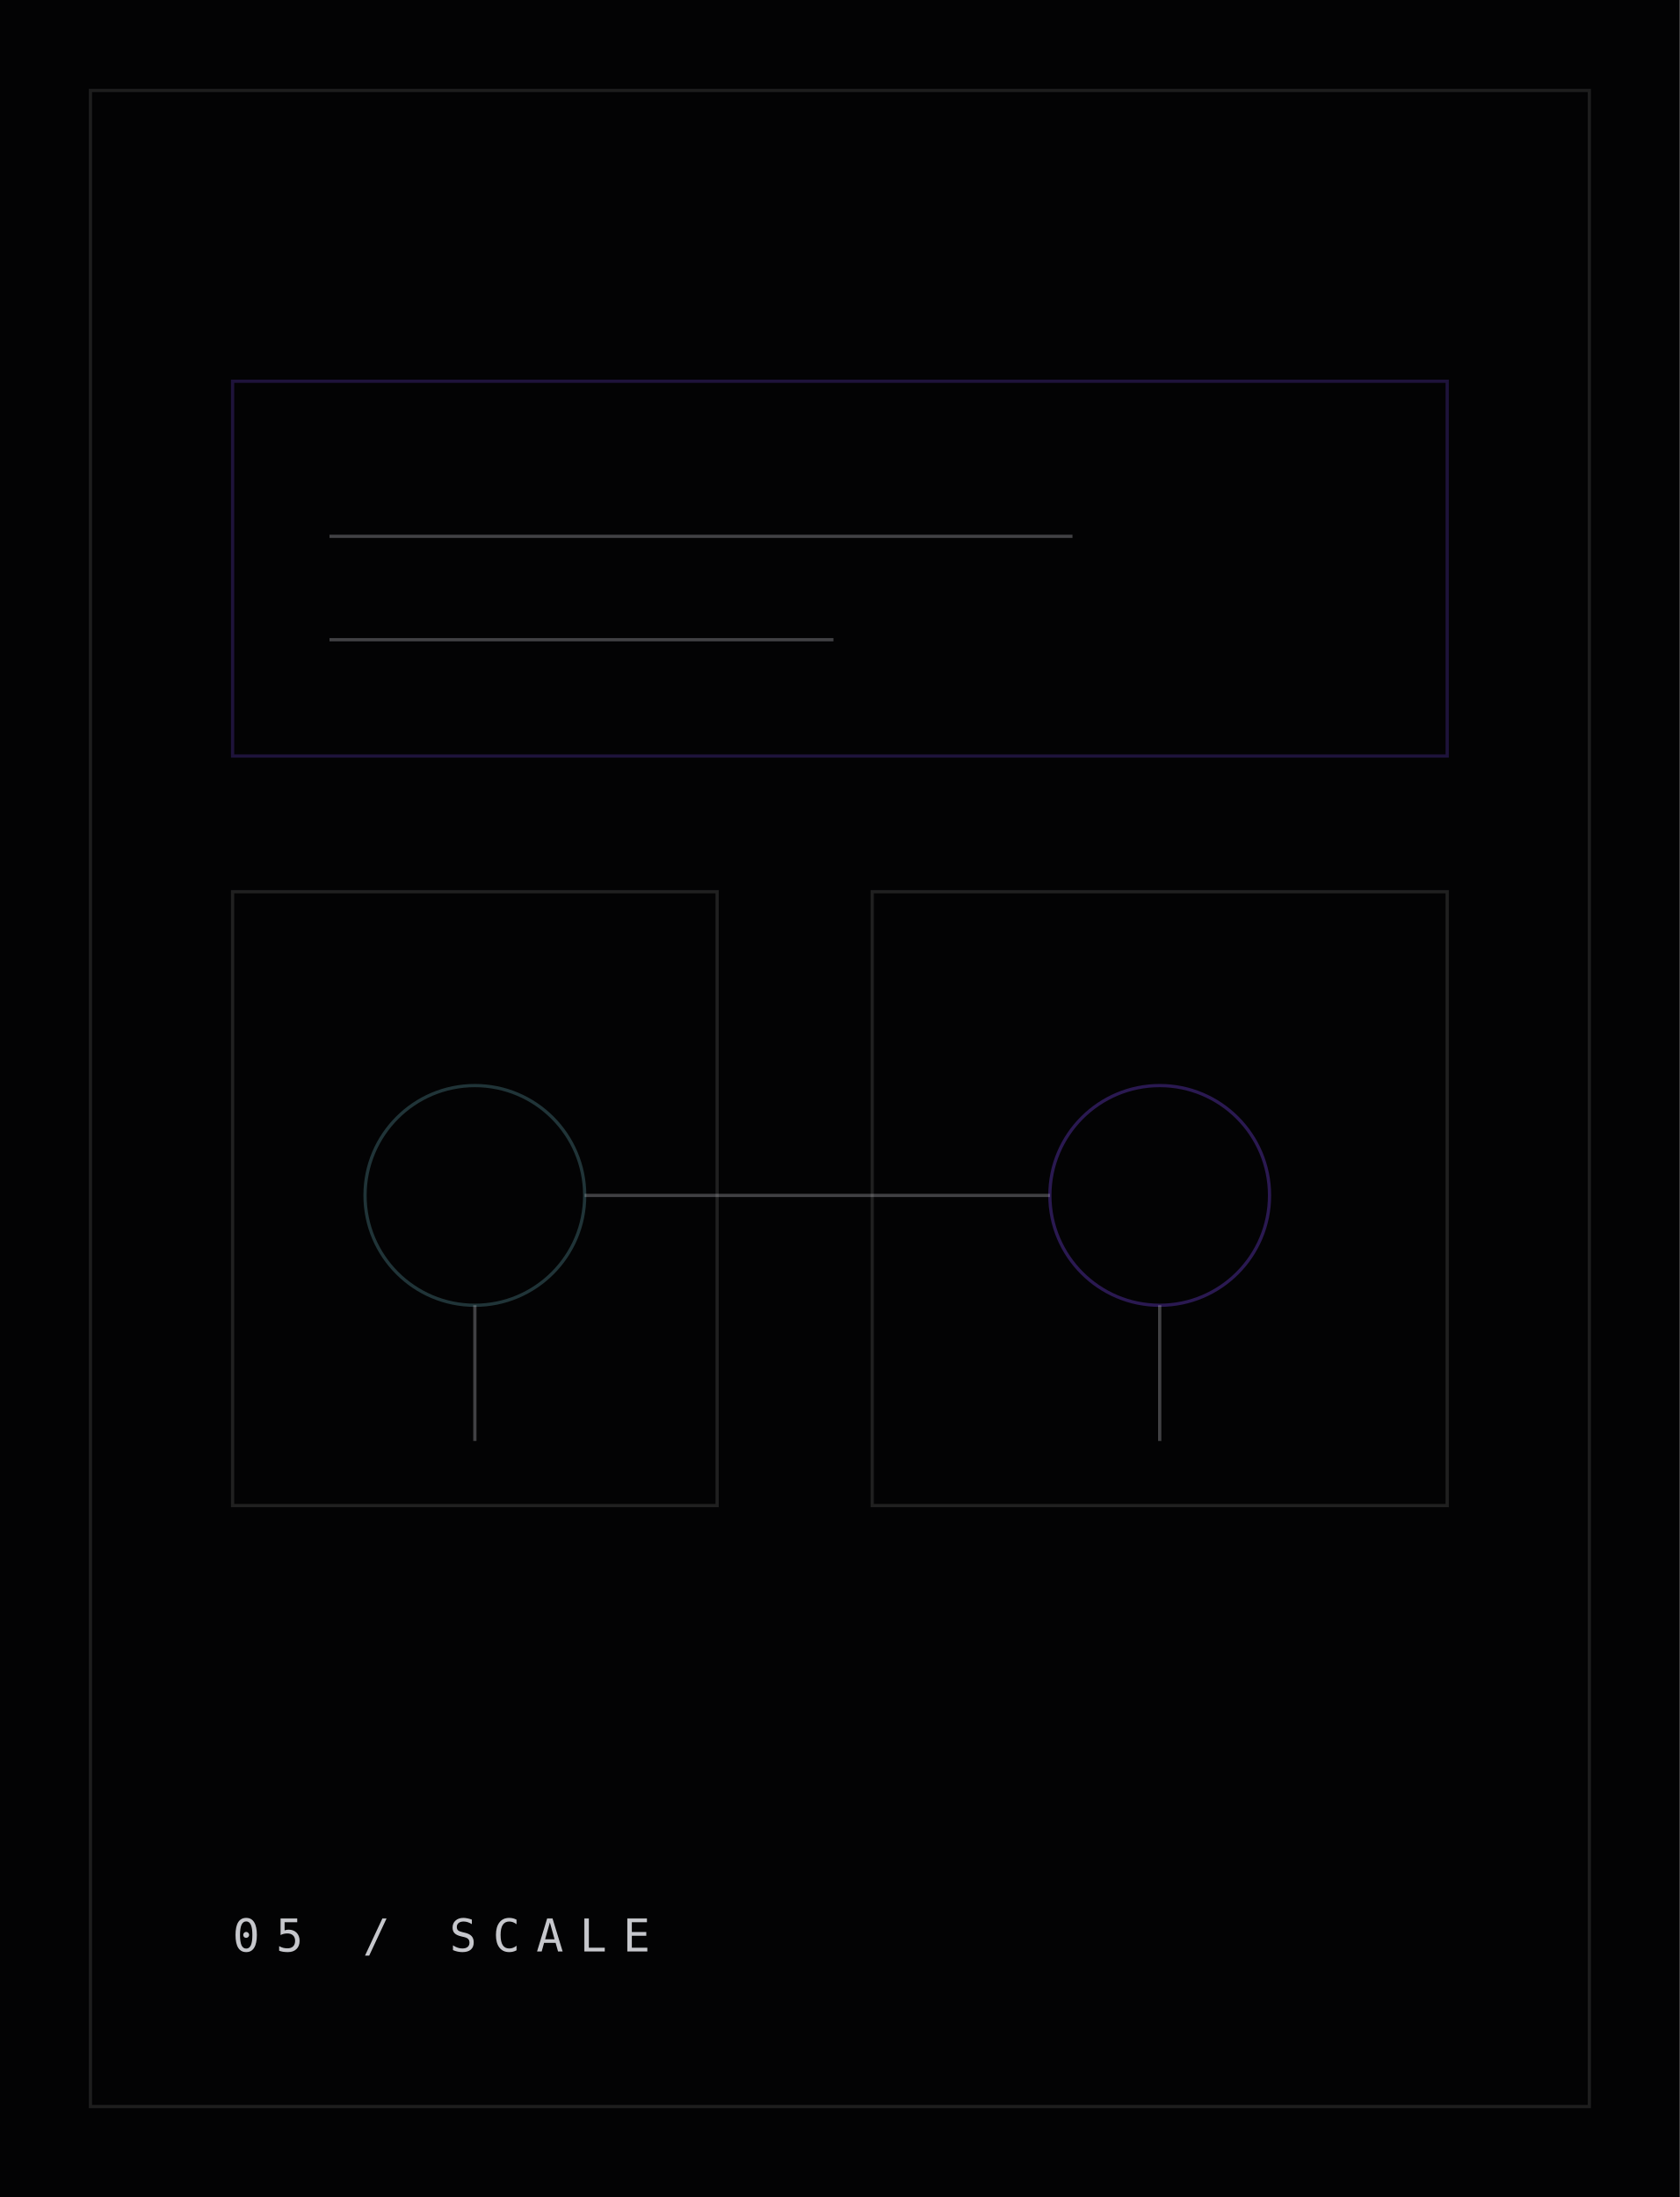
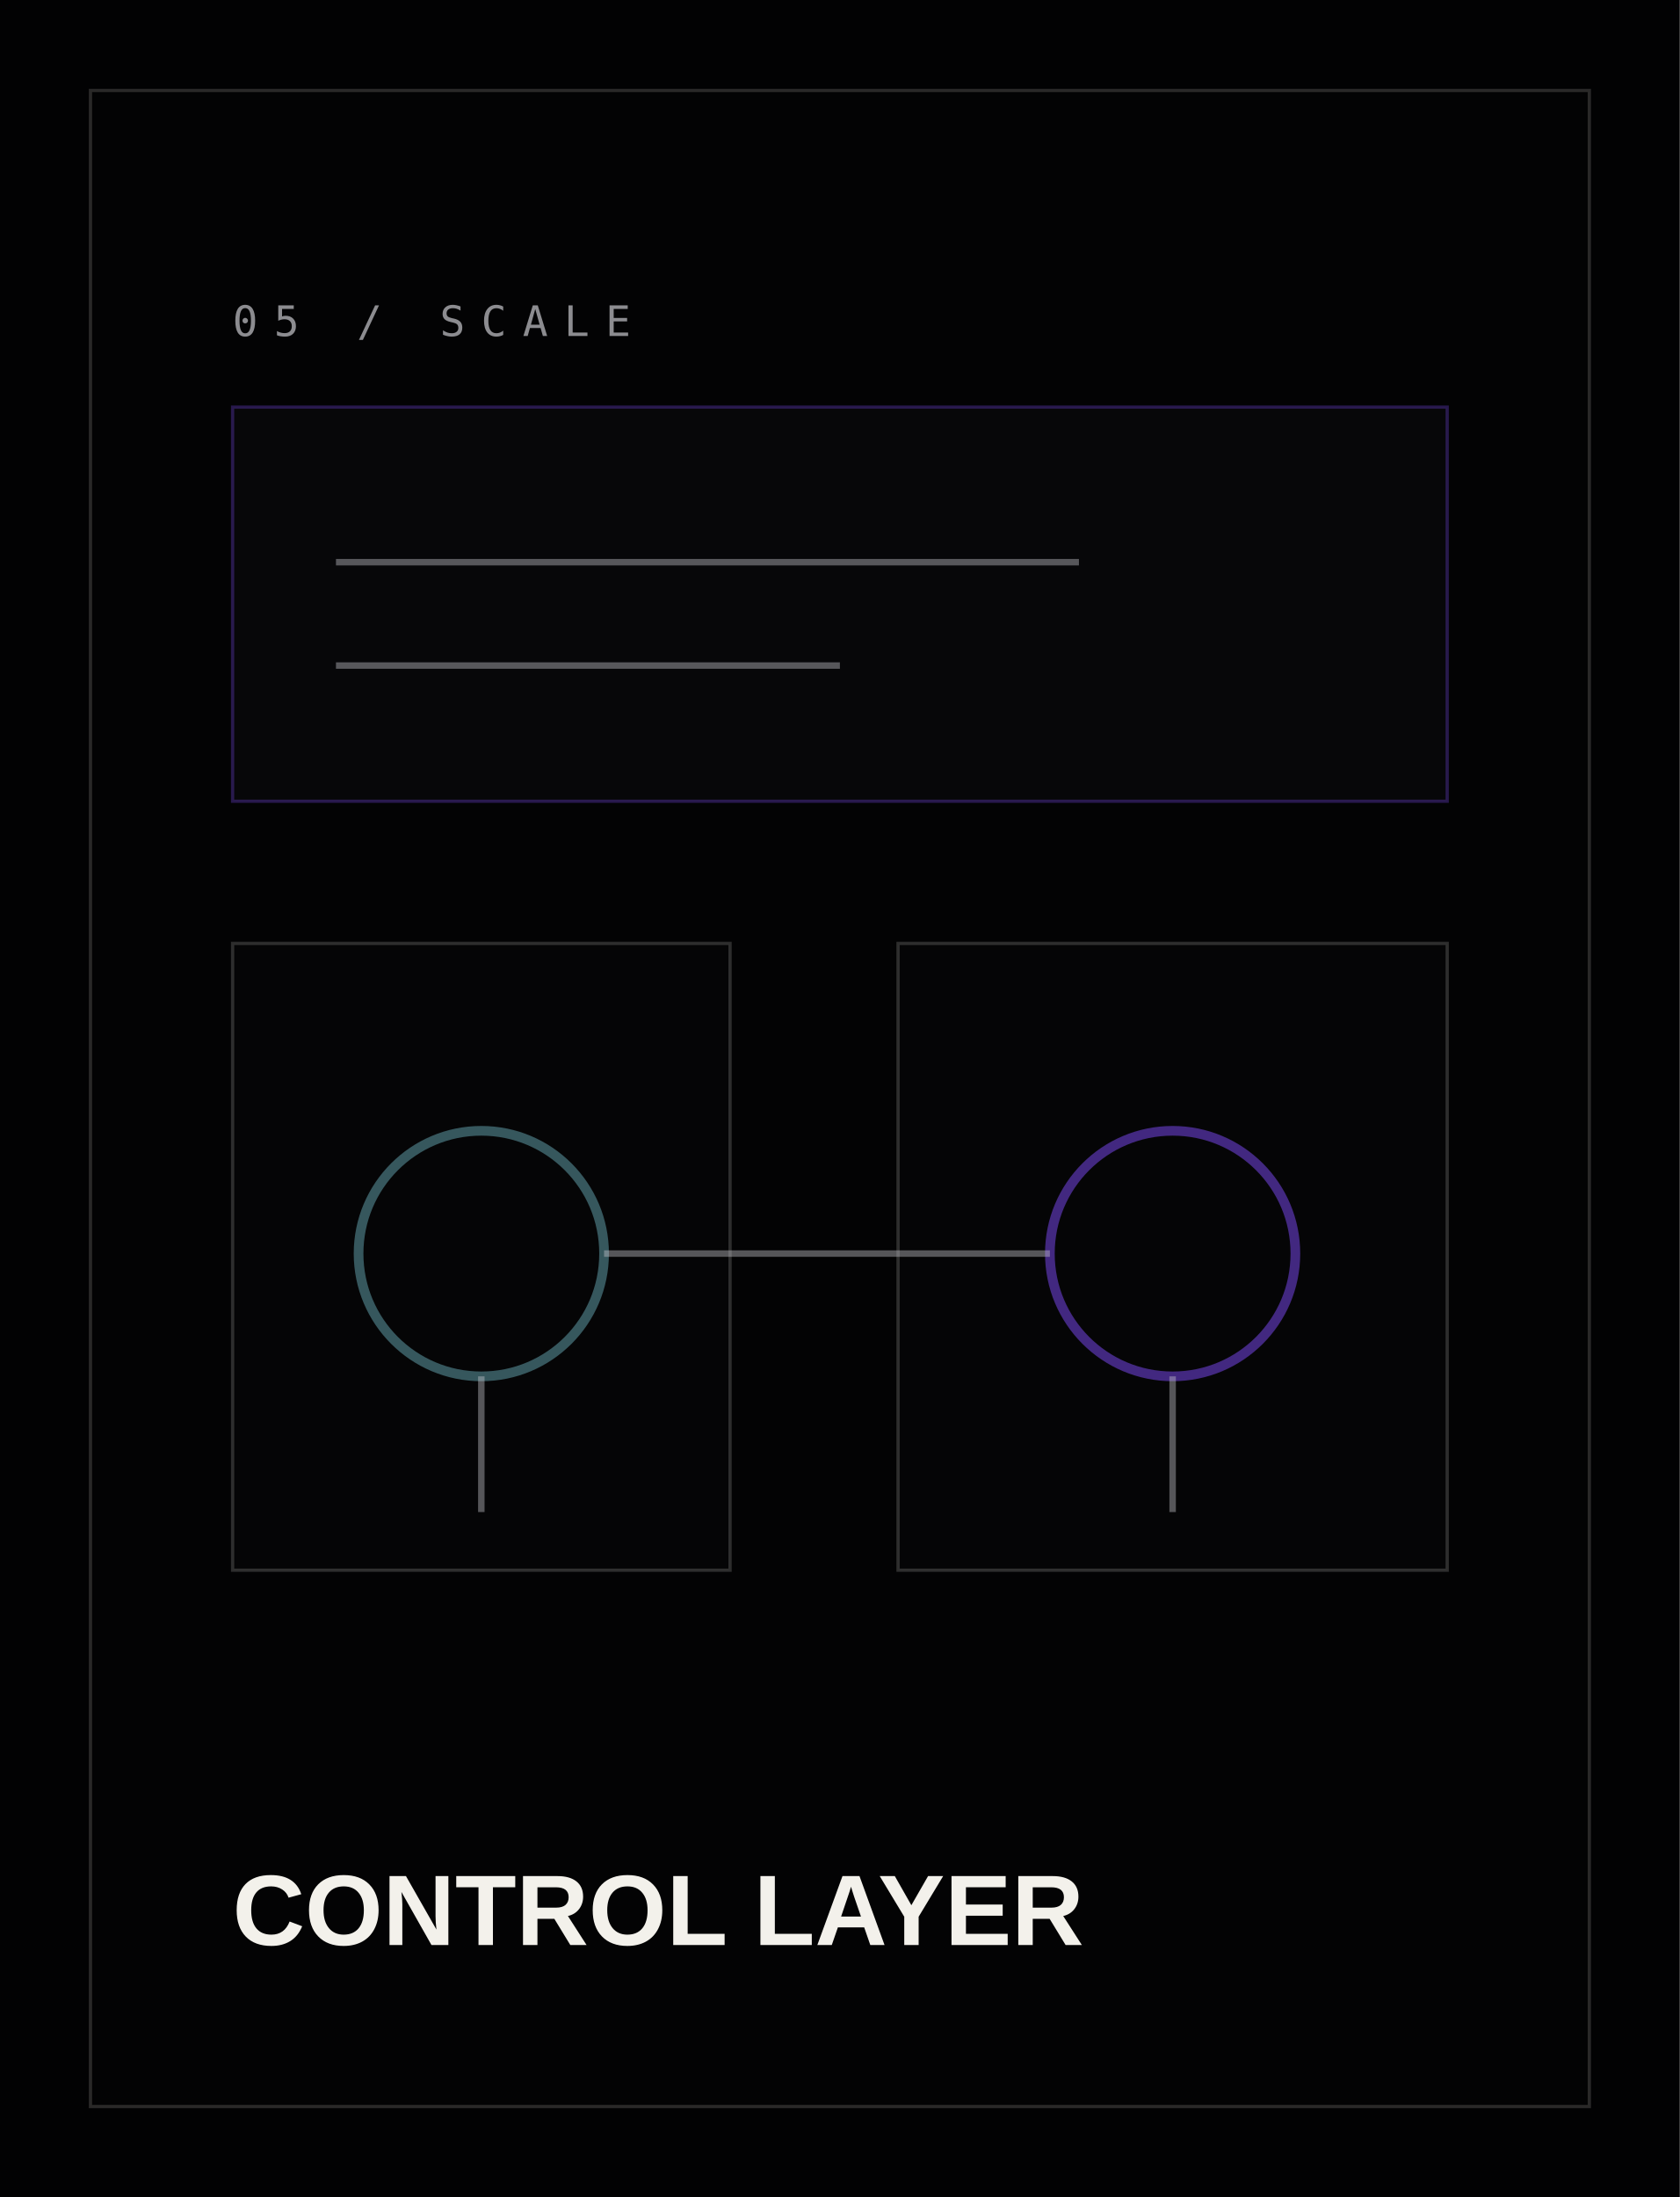
<svg xmlns="http://www.w3.org/2000/svg" width="520" height="680" viewBox="0 0 520 680" fill="none" role="img" aria-labelledby="title">
-   <rect width="520" height="680" fill="#030304" />
-   <rect x="28" y="28" width="464" height="624" stroke="#F3F1EB" stroke-opacity=".11" />
-   <rect x="72" y="118" width="376" height="116" stroke="#6F42D8" stroke-opacity=".26" />
-   <rect x="72" y="276" width="150" height="190" stroke="#F3F1EB" stroke-opacity=".12" />
-   <rect x="270" y="276" width="178" height="190" stroke="#F3F1EB" stroke-opacity=".12" />
-   <circle cx="147" cy="370" r="34" stroke="#7BC8D7" stroke-opacity=".25" />
-   <circle cx="359" cy="370" r="34" stroke="#6F42D8" stroke-opacity=".36" />
-   <path d="M181 370h144M147 404v42M359 404v42M102 166h230M102 198h156" stroke="#C6C7CC" stroke-opacity=".32" />
-   <text x="72" y="604" fill="#C6C7CC" font-family="monospace" font-size="14" letter-spacing="5">05 / SCALE</text>
+   <rect width="520" height="680" fill="#020203" />
+   <rect x="28" y="28" width="464" height="624" fill="#030304" stroke="#F3F1EB" stroke-opacity=".16" />
+   <text x="72" y="104" fill="#C6C7CC" fill-opacity=".7" font-family="monospace" font-size="13" letter-spacing="5">05 / SCALE</text>
+   <rect x="72" y="126" width="376" height="122" fill="#070709" stroke="#6F42D8" stroke-opacity=".34" />
+   <rect x="72" y="292" width="154" height="194" fill="#050506" stroke="#F3F1EB" stroke-opacity=".18" />
+   <rect x="278" y="292" width="170" height="194" fill="#050506" stroke="#F3F1EB" stroke-opacity=".18" />
+   <circle cx="149" cy="388" r="38" stroke="#7BC8D7" stroke-opacity=".42" stroke-width="3" />
+   <circle cx="363" cy="388" r="38" stroke="#6F42D8" stroke-opacity=".58" stroke-width="3" />
+   <path d="M187 388h138M149 426v42M363 426v42M104 174h230M104 206h156" stroke="#C6C7CC" stroke-opacity=".42" stroke-width="2" />
+   <text x="72" y="602" fill="#F3F1EB" font-family="Arial Black, Arial, sans-serif" font-size="31" font-weight="900">CONTROL LAYER</text>
</svg>
